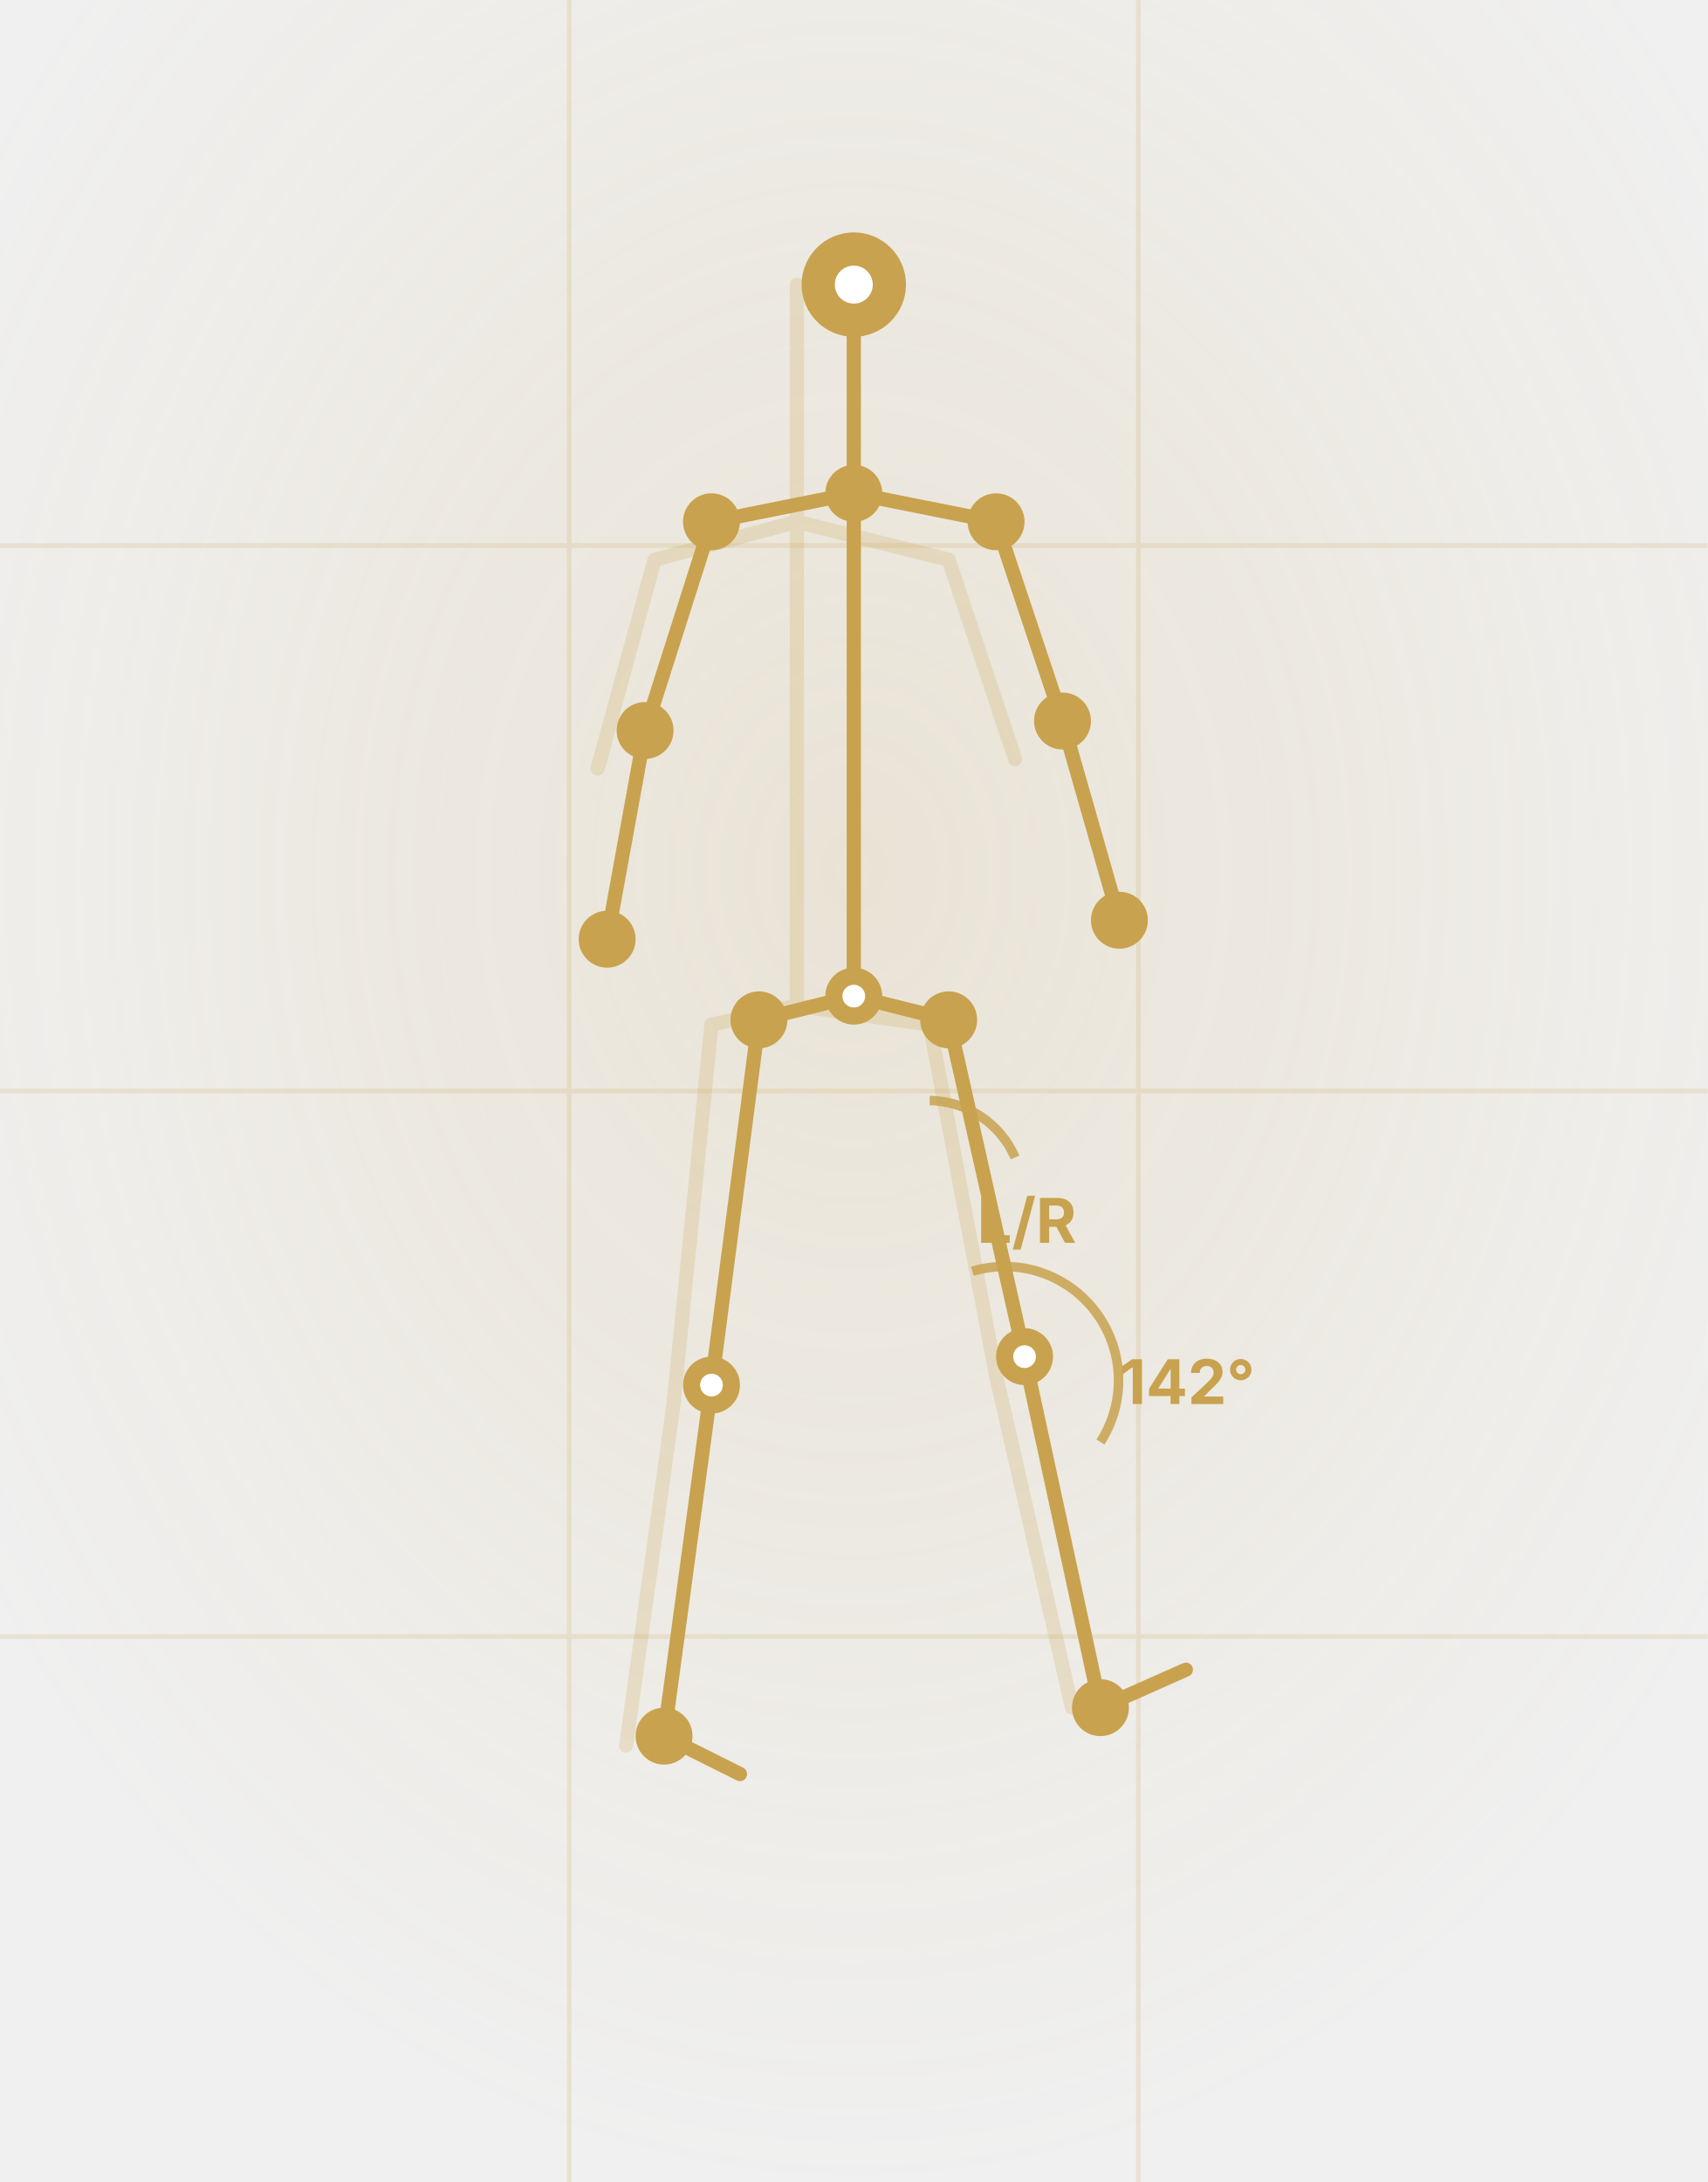
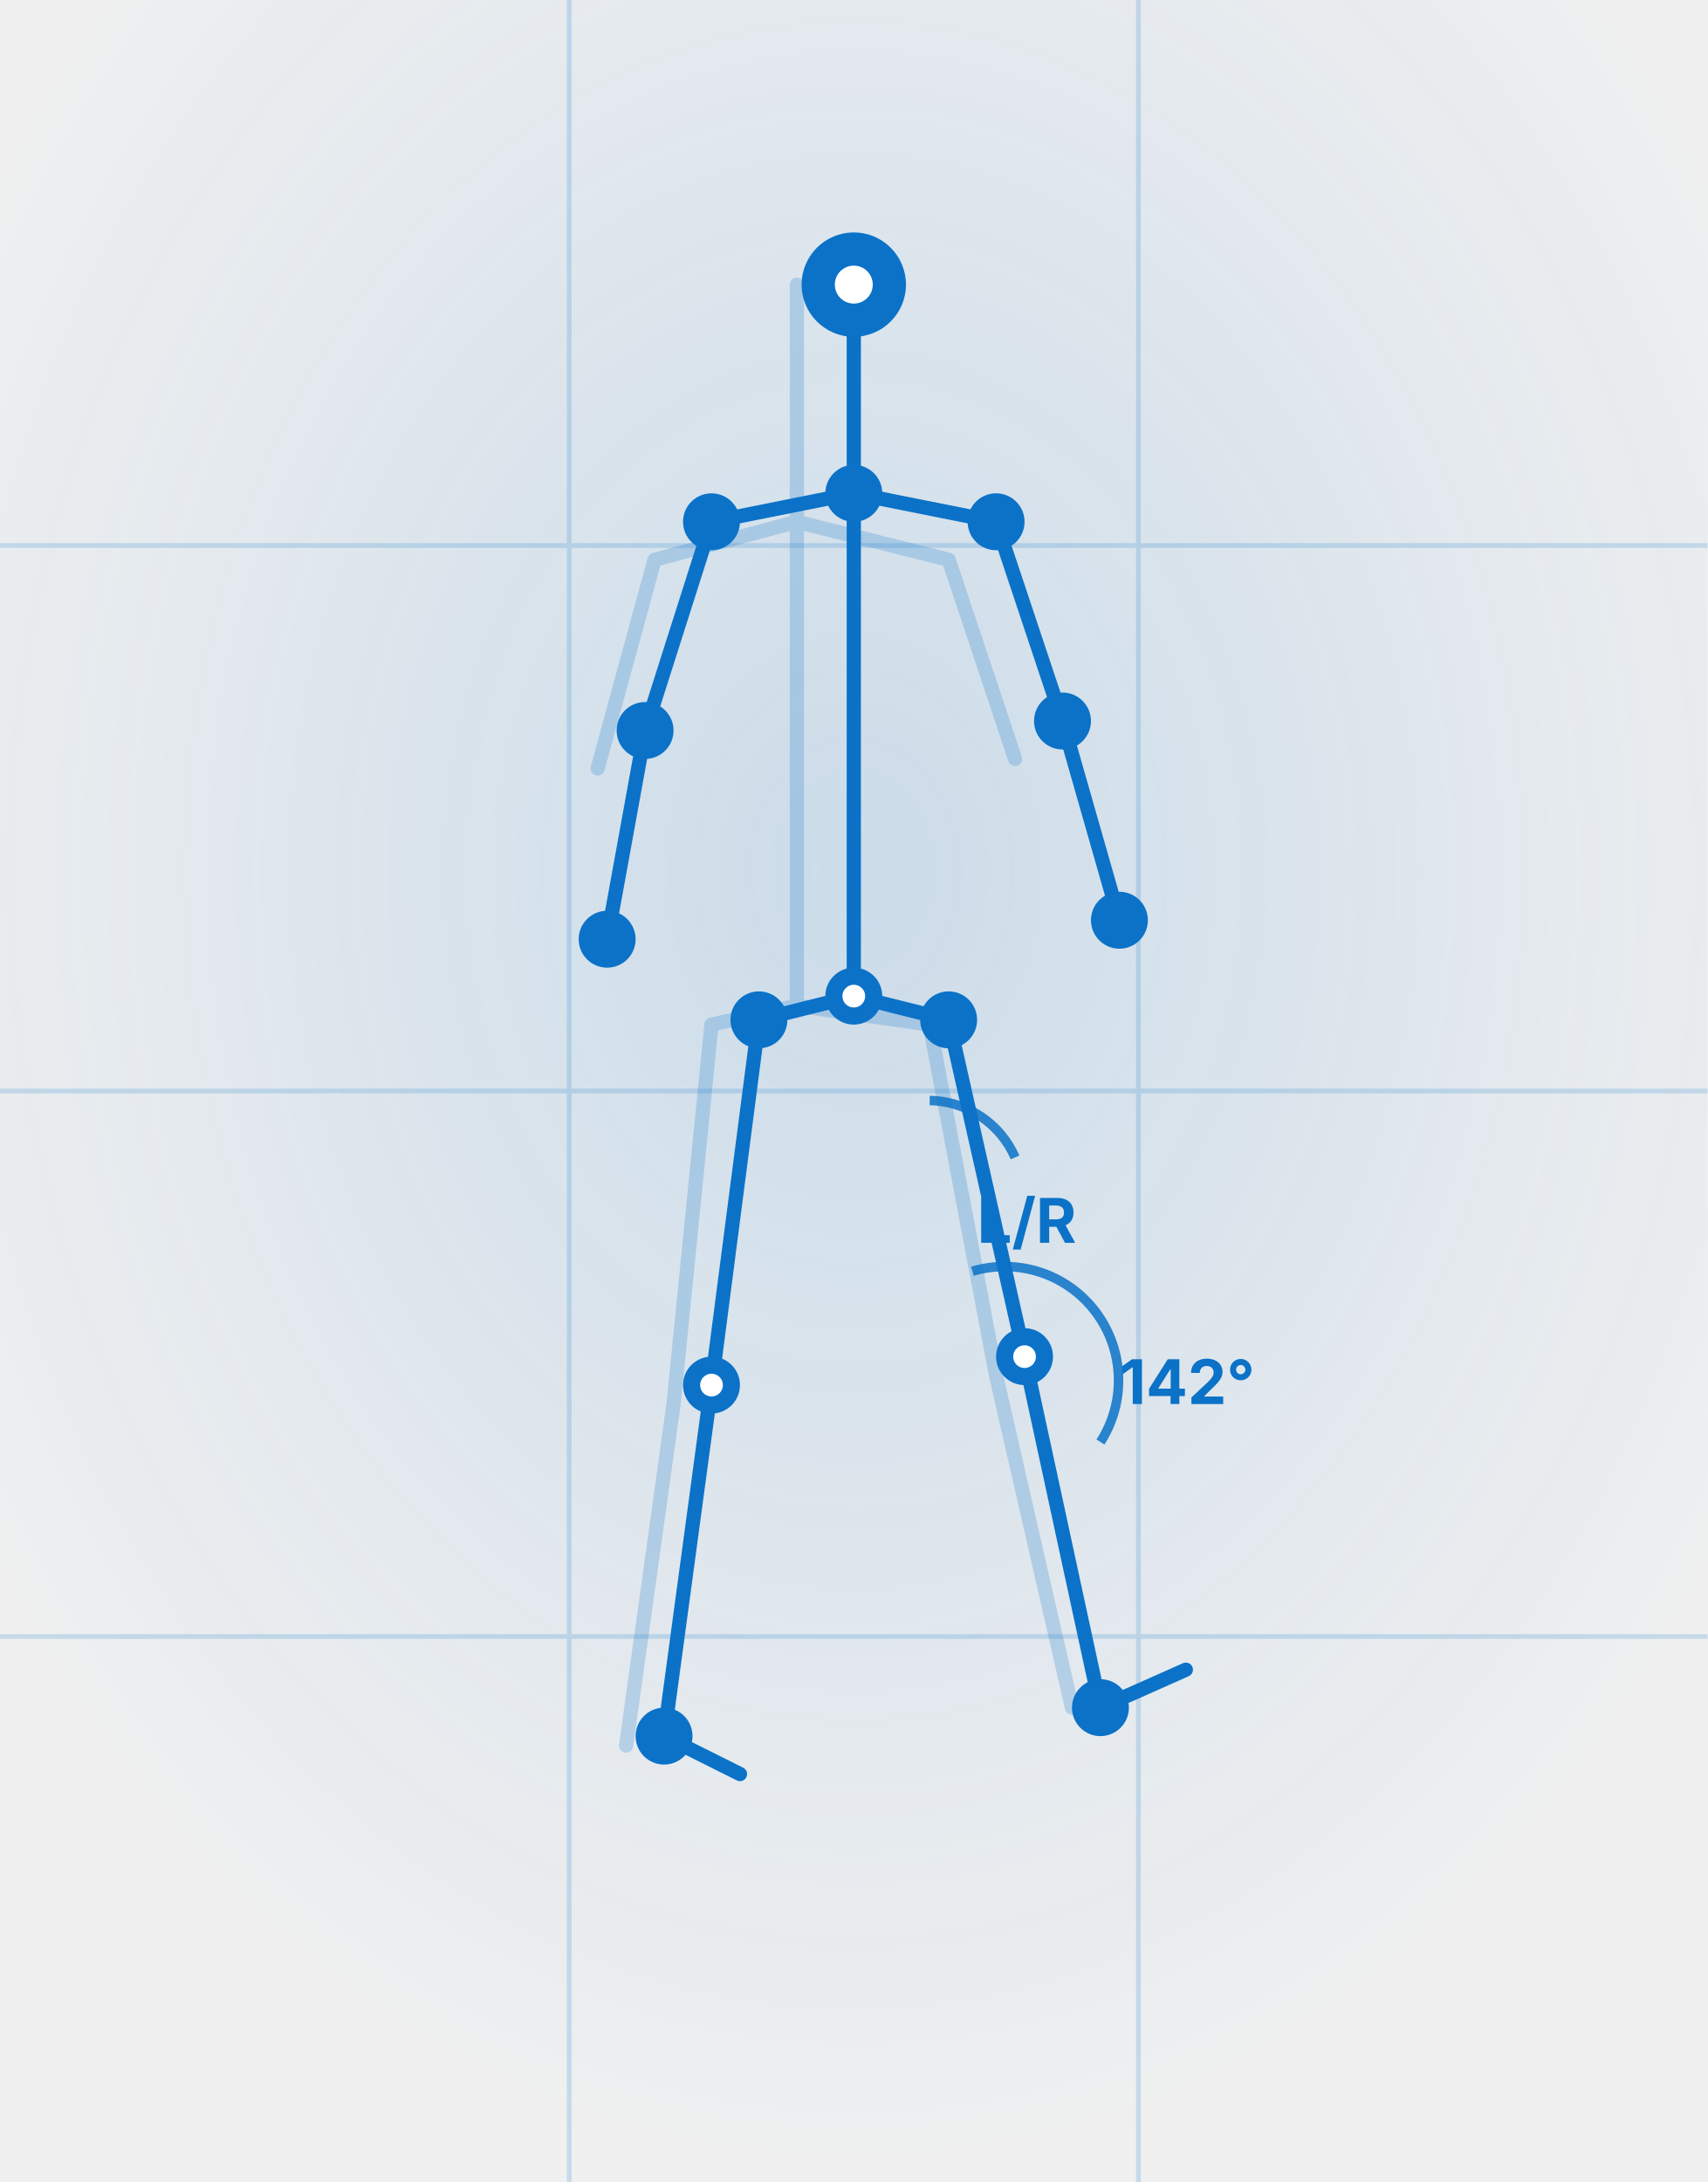
<svg xmlns="http://www.w3.org/2000/svg" viewBox="0 0 360 460" fill="none" role="img" aria-label="動作解析（ポーズ推定）のイメージ">
  <defs>
    <radialGradient id="glow" cx="50%" cy="40%" r="60%">
-       <stop offset="0%" stop-color="#c8a24e" stop-opacity="0.16" />
-       <stop offset="100%" stop-color="#c8a24e" stop-opacity="0" />
+       <stop offset="0%" stop-color="#0B72C8" stop-opacity="0.16" />
+       <stop offset="100%" stop-color="#0B72C8" stop-opacity="0" />
    </radialGradient>
    <style>
-       .bone{stop-color:#c8a24e}
-       .edge{stroke:#c8a24e;stroke-width:3;stroke-linecap:round}
-       .edge-ghost{stroke:#c8a24e;stroke-width:3;stroke-linecap:round;opacity:.22}
-       .node{fill:#c8a24e}
+       .bone{stop-color:#0B72C8}
+       .edge{stroke:#0B72C8;stroke-width:3;stroke-linecap:round}
+       .edge-ghost{stroke:#0B72C8;stroke-width:3;stroke-linecap:round;opacity:.22}
+       .node{fill:#0B72C8}
      .node-core{fill:#fff}
-       .grid{stroke:#c8a24e;stroke-width:1;opacity:.18}
-       .lbl{fill:#c8a24e;font-family:'Inter',sans-serif;font-size:13px;font-weight:700}
-       .arc{stroke:#c8a24e;stroke-width:2;fill:none;opacity:.85}
+       .grid{stroke:#0B72C8;stroke-width:1;opacity:.18}
+       .lbl{fill:#0B72C8;font-family:'Inter',sans-serif;font-size:13px;font-weight:700}
+       .arc{stroke:#0B72C8;stroke-width:2;fill:none;opacity:.85}
    </style>
  </defs>
  <rect x="0" y="0" width="360" height="460" fill="url(#glow)" />
  <g class="grid">
    <line x1="0" y1="115" x2="360" y2="115" />
    <line x1="0" y1="230" x2="360" y2="230" />
    <line x1="0" y1="345" x2="360" y2="345" />
    <line x1="120" y1="0" x2="120" y2="460" />
    <line x1="240" y1="0" x2="240" y2="460" />
  </g>
  <g class="edge-ghost">
    <path d="M168 60 L168 110 M168 110 L138 118 M138 118 L126 162 M168 110 L200 118 M200 118 L214 160 M168 110 L168 212 M168 212 L150 216 M168 212 L196 216 M150 216 L142 296 M142 296 L132 368 M196 216 L210 290 M210 290 L226 360" />
  </g>
  <g class="edge">
    <line x1="180" y1="60" x2="180" y2="104" />
    <line x1="180" y1="104" x2="150" y2="110" />
    <line x1="150" y1="110" x2="136" y2="154" />
    <line x1="136" y1="154" x2="128" y2="198" />
    <line x1="180" y1="104" x2="210" y2="110" />
    <line x1="210" y1="110" x2="224" y2="152" />
    <line x1="224" y1="152" x2="236" y2="194" />
    <line x1="180" y1="104" x2="180" y2="210" />
    <line x1="180" y1="210" x2="160" y2="215" />
    <line x1="180" y1="210" x2="200" y2="215" />
    <line x1="160" y1="215" x2="150" y2="292" />
    <line x1="150" y1="292" x2="140" y2="366" />
    <line x1="140" y1="366" x2="156" y2="374" />
    <line x1="200" y1="215" x2="216" y2="286" />
    <line x1="216" y1="286" x2="232" y2="360" />
    <line x1="232" y1="360" x2="250" y2="352" />
  </g>
  <path class="arc" d="M205 268 A24 24 0 0 1 232 304" />
  <text class="lbl" x="236" y="296">142°</text>
  <path class="arc" d="M196 232 A20 20 0 0 1 214 244" />
  <text class="lbl" x="206" y="262" font-size="11">L/R</text>
  <g>
    <circle class="node" cx="180" cy="60" r="11" />
    <circle class="node-core" cx="180" cy="60" r="4" />
    <g>
      <circle class="node" cx="180" cy="104" r="6" />
      <circle class="node" cx="150" cy="110" r="6" />
      <circle class="node" cx="210" cy="110" r="6" />
      <circle class="node" cx="136" cy="154" r="6" />
      <circle class="node" cx="224" cy="152" r="6" />
      <circle class="node" cx="128" cy="198" r="6" />
      <circle class="node" cx="236" cy="194" r="6" />
      <circle class="node" cx="180" cy="210" r="6" />
      <circle class="node" cx="160" cy="215" r="6" />
      <circle class="node" cx="200" cy="215" r="6" />
      <circle class="node" cx="150" cy="292" r="6" />
      <circle class="node" cx="216" cy="286" r="6" />
      <circle class="node" cx="140" cy="366" r="6" />
      <circle class="node" cx="232" cy="360" r="6" />
    </g>
    <circle class="node-core" cx="150" cy="292" r="2.4" />
    <circle class="node-core" cx="216" cy="286" r="2.4" />
    <circle class="node-core" cx="180" cy="210" r="2.4" />
  </g>
</svg>
